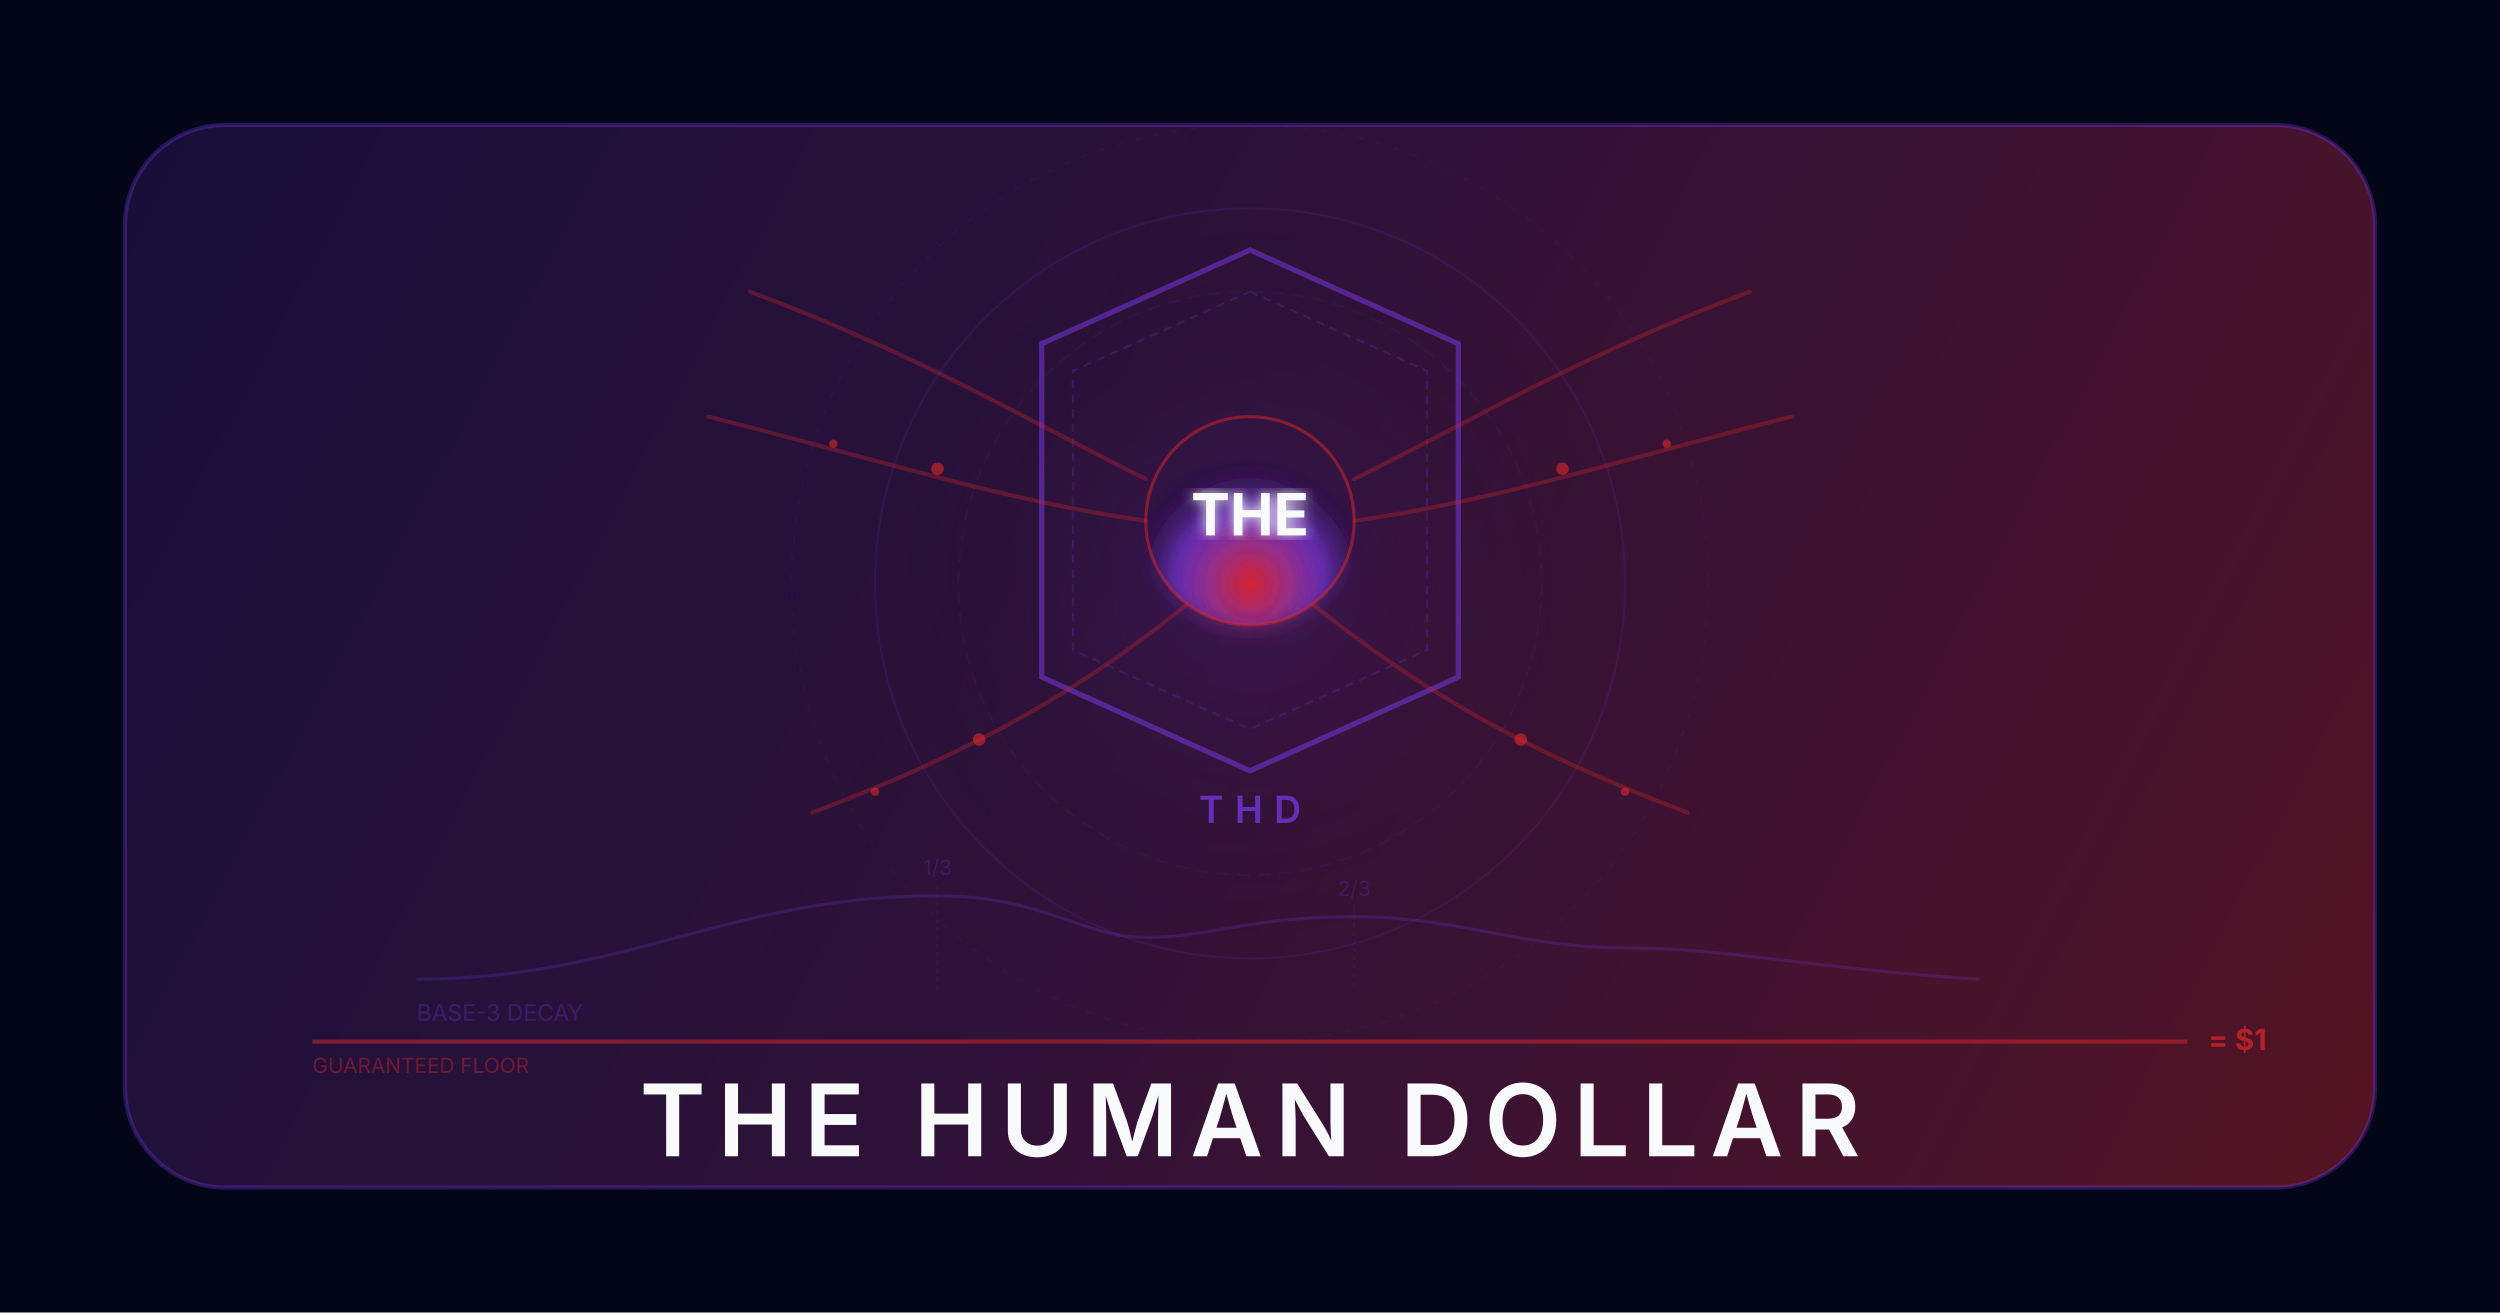
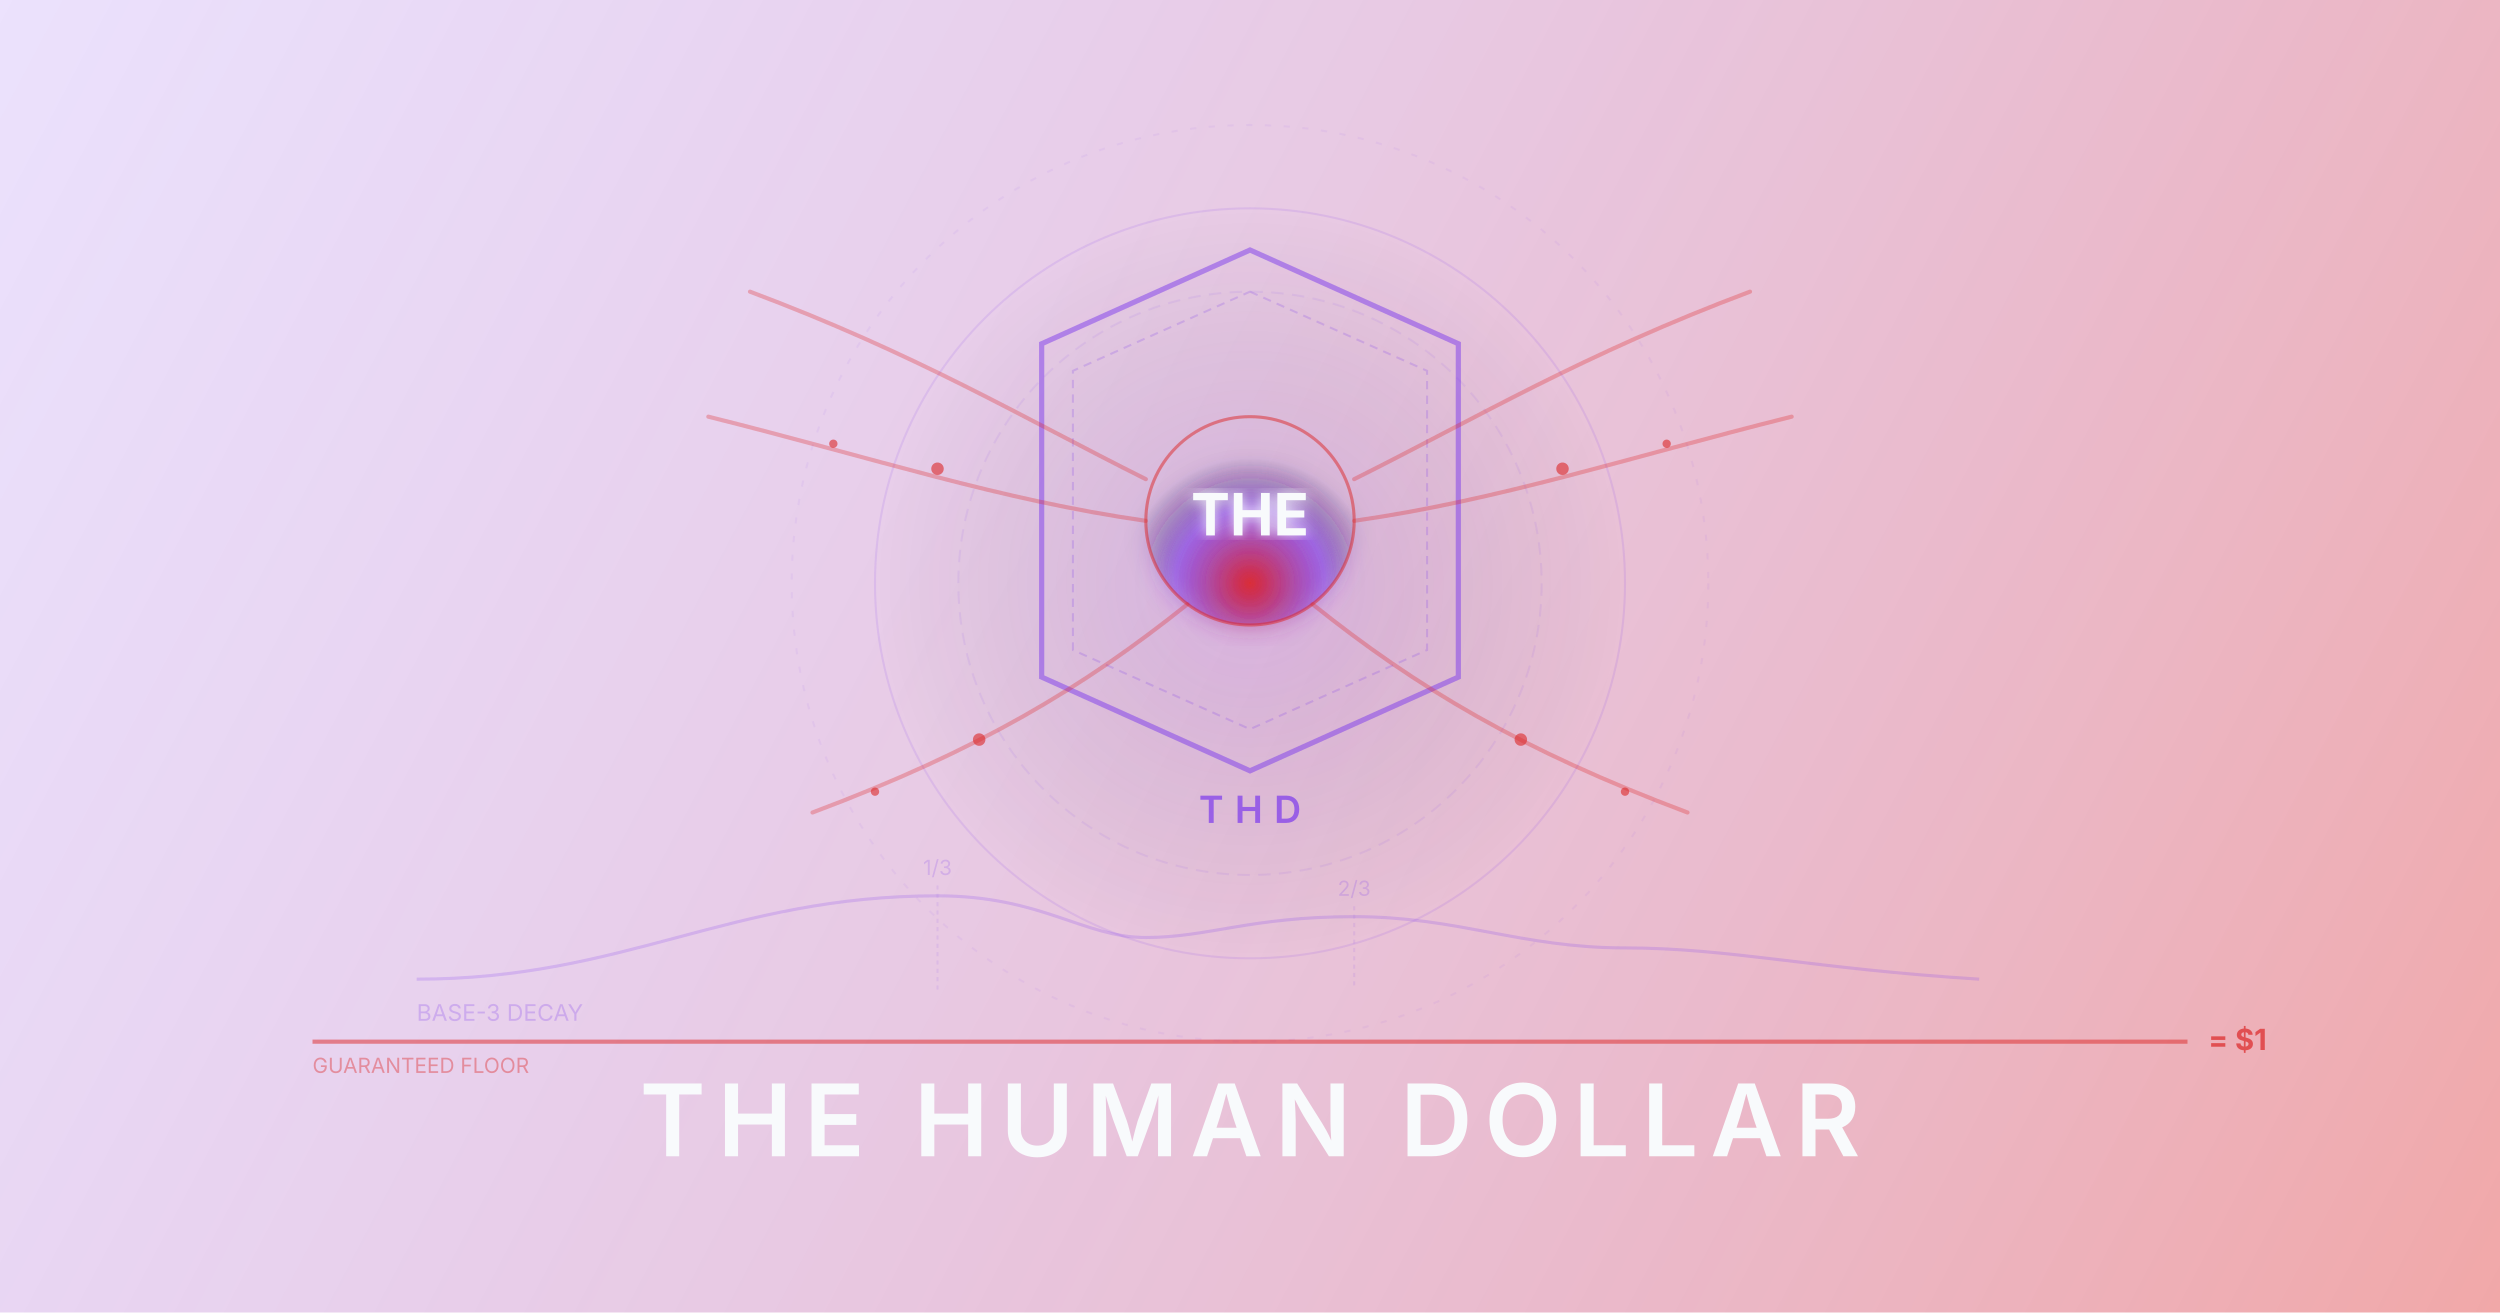
<svg xmlns="http://www.w3.org/2000/svg" width="1200" height="630" viewBox="0 0 1200 630" fill="none">
-   <rect width="1200" height="630" fill="#030617" />
+   <rect width="1200" height="630" fill="none" />
  <defs>
    <linearGradient id="ar-g1" x1="0" y1="0" x2="1200" y2="630" gradientUnits="userSpaceOnUse">
      <stop offset="0" stop-color="#7C3AED" stop-opacity="0.15" />
      <stop offset="1" stop-color="#DC2626" stop-opacity="0.4" />
    </linearGradient>
    <radialGradient id="ar-nucleus" cx="600" cy="280" r="60" gradientUnits="userSpaceOnUse">
      <stop offset="0" stop-color="#DC2626" stop-opacity="0.8" />
      <stop offset="0.6" stop-color="#7C3AED" stop-opacity="0.4" />
      <stop offset="1" stop-color="#030617" stop-opacity="0" />
    </radialGradient>
    <radialGradient id="ar-pulse" cx="600" cy="280" r="180" gradientUnits="userSpaceOnUse">
      <stop offset="0" stop-color="#7C3AED" stop-opacity="0.15" />
      <stop offset="1" stop-color="#030617" stop-opacity="0" />
    </radialGradient>
    <linearGradient id="ar-artery" x1="0" y1="0" x2="1" y2="0" gradientUnits="objectBoundingBox">
      <stop offset="0" stop-color="#DC2626" stop-opacity="0.6" />
      <stop offset="1" stop-color="#DC2626" stop-opacity="0" />
    </linearGradient>
    <filter id="ar-glow">
      <feGaussianBlur stdDeviation="6" result="blur" />
      <feMerge>
        <feMergeNode in="blur" />
        <feMergeNode in="SourceGraphic" />
      </feMerge>
    </filter>
    <filter id="ar-softglow">
      <feGaussianBlur stdDeviation="3" result="blur" />
      <feMerge>
        <feMergeNode in="blur" />
        <feMergeNode in="SourceGraphic" />
      </feMerge>
    </filter>
  </defs>
-   <rect x="60" y="60" width="1080" height="510" rx="48" fill="url(#ar-g1)" stroke="rgba(124,58,237,0.3)" stroke-width="2" />
+   <rect width="1200" height="630" fill="url(#ar-g1)" />
  <circle cx="600" cy="280" r="180" fill="url(#ar-pulse)" />
  <circle cx="600" cy="280" r="180" fill="none" stroke="rgba(124,58,237,0.12)" stroke-width="1" />
  <circle cx="600" cy="280" r="140" fill="none" stroke="rgba(124,58,237,0.08)" stroke-width="1" stroke-dasharray="6 4" />
  <circle cx="600" cy="280" r="220" fill="none" stroke="rgba(124,58,237,0.06)" stroke-width="1" stroke-dasharray="3 6" />
  <polygon points="600,120 700,165 700,325 600,370 500,325 500,165" fill="none" stroke="rgba(124,58,237,0.5)" stroke-width="2.5" />
  <polygon points="600,140 685,178 685,312 600,350 515,312 515,178" fill="none" stroke="rgba(124,58,237,0.2)" stroke-width="1" stroke-dasharray="4 3" />
  <circle cx="600" cy="250" r="50" fill="url(#ar-nucleus)" filter="url(#ar-glow)" />
  <circle cx="600" cy="250" r="50" fill="none" stroke="rgba(220,38,38,0.5)" stroke-width="1.5" />
  <text x="600" y="257" font-family="'IBM Plex Sans', 'Inter', sans-serif" font-size="28" font-weight="700" fill="#F8FAFC" text-anchor="middle" filter="url(#ar-softglow)">THE</text>
  <text x="600" y="395" font-family="'IBM Plex Sans', 'Inter', sans-serif" font-size="18" font-weight="600" fill="rgba(124,58,237,0.7)" text-anchor="middle" letter-spacing="0.3em">THD</text>
  <g stroke="rgba(220,38,38,0.3)" stroke-width="2" fill="none" stroke-linecap="round">
    <path d="M650 250 C720 240 780 220 860 200" />
    <path d="M550 250 C480 240 420 220 340 200" />
    <path d="M630 290 C680 330 730 360 810 390" />
    <path d="M570 290 C520 330 470 360 390 390" />
    <path d="M650 230 C710 200 760 170 840 140" />
    <path d="M550 230 C490 200 440 170 360 140" />
  </g>
  <g fill="#DC2626" opacity="0.6">
    <circle cx="750" cy="225" r="3" />
    <circle cx="800" cy="213" r="2" />
    <circle cx="450" cy="225" r="3" />
    <circle cx="400" cy="213" r="2" />
    <circle cx="730" cy="355" r="3" />
    <circle cx="780" cy="380" r="2" />
    <circle cx="470" cy="355" r="3" />
    <circle cx="420" cy="380" r="2" />
  </g>
  <g opacity="0.5">
    <path d="M200 470 C300 470 350 430 450 430 C500 430 520 450 550 450 C580 450 600 440 650 440 C700 440 730 455 780 455 C830 455 870 465 950 470" stroke="rgba(124,58,237,0.4)" stroke-width="1.5" fill="none" />
    <text x="200" y="490" font-family="'IBM Plex Sans', 'Inter', sans-serif" font-size="11" fill="rgba(124,58,237,0.5)">BASE-3 DECAY</text>
    <line x1="450" y1="425" x2="450" y2="475" stroke="rgba(124,58,237,0.2)" stroke-width="1" stroke-dasharray="2 2" />
    <text x="450" y="420" font-family="'IBM Plex Sans', 'Inter', sans-serif" font-size="10" fill="rgba(124,58,237,0.4)" text-anchor="middle">1/3</text>
    <line x1="650" y1="435" x2="650" y2="475" stroke="rgba(124,58,237,0.2)" stroke-width="1" stroke-dasharray="2 2" />
    <text x="650" y="430" font-family="'IBM Plex Sans', 'Inter', sans-serif" font-size="10" fill="rgba(124,58,237,0.4)" text-anchor="middle">2/3</text>
  </g>
  <g>
    <line x1="150" y1="500" x2="1050" y2="500" stroke="rgba(220,38,38,0.5)" stroke-width="2" />
    <text x="1060" y="504" font-family="'IBM Plex Sans', 'Inter', sans-serif" font-size="14" font-weight="700" fill="#DC2626" opacity="0.7">= $1</text>
    <text x="150" y="515" font-family="'IBM Plex Sans', 'Inter', sans-serif" font-size="10" fill="rgba(220,38,38,0.4)">GUARANTEED FLOOR</text>
  </g>
  <g fill="#F8FAFC" font-family="'IBM Plex Sans', 'Inter', sans-serif" font-weight="600" text-anchor="middle">
    <text x="600" y="555" font-size="48" letter-spacing="0.12em">THE HUMAN DOLLAR</text>
  </g>
</svg>
